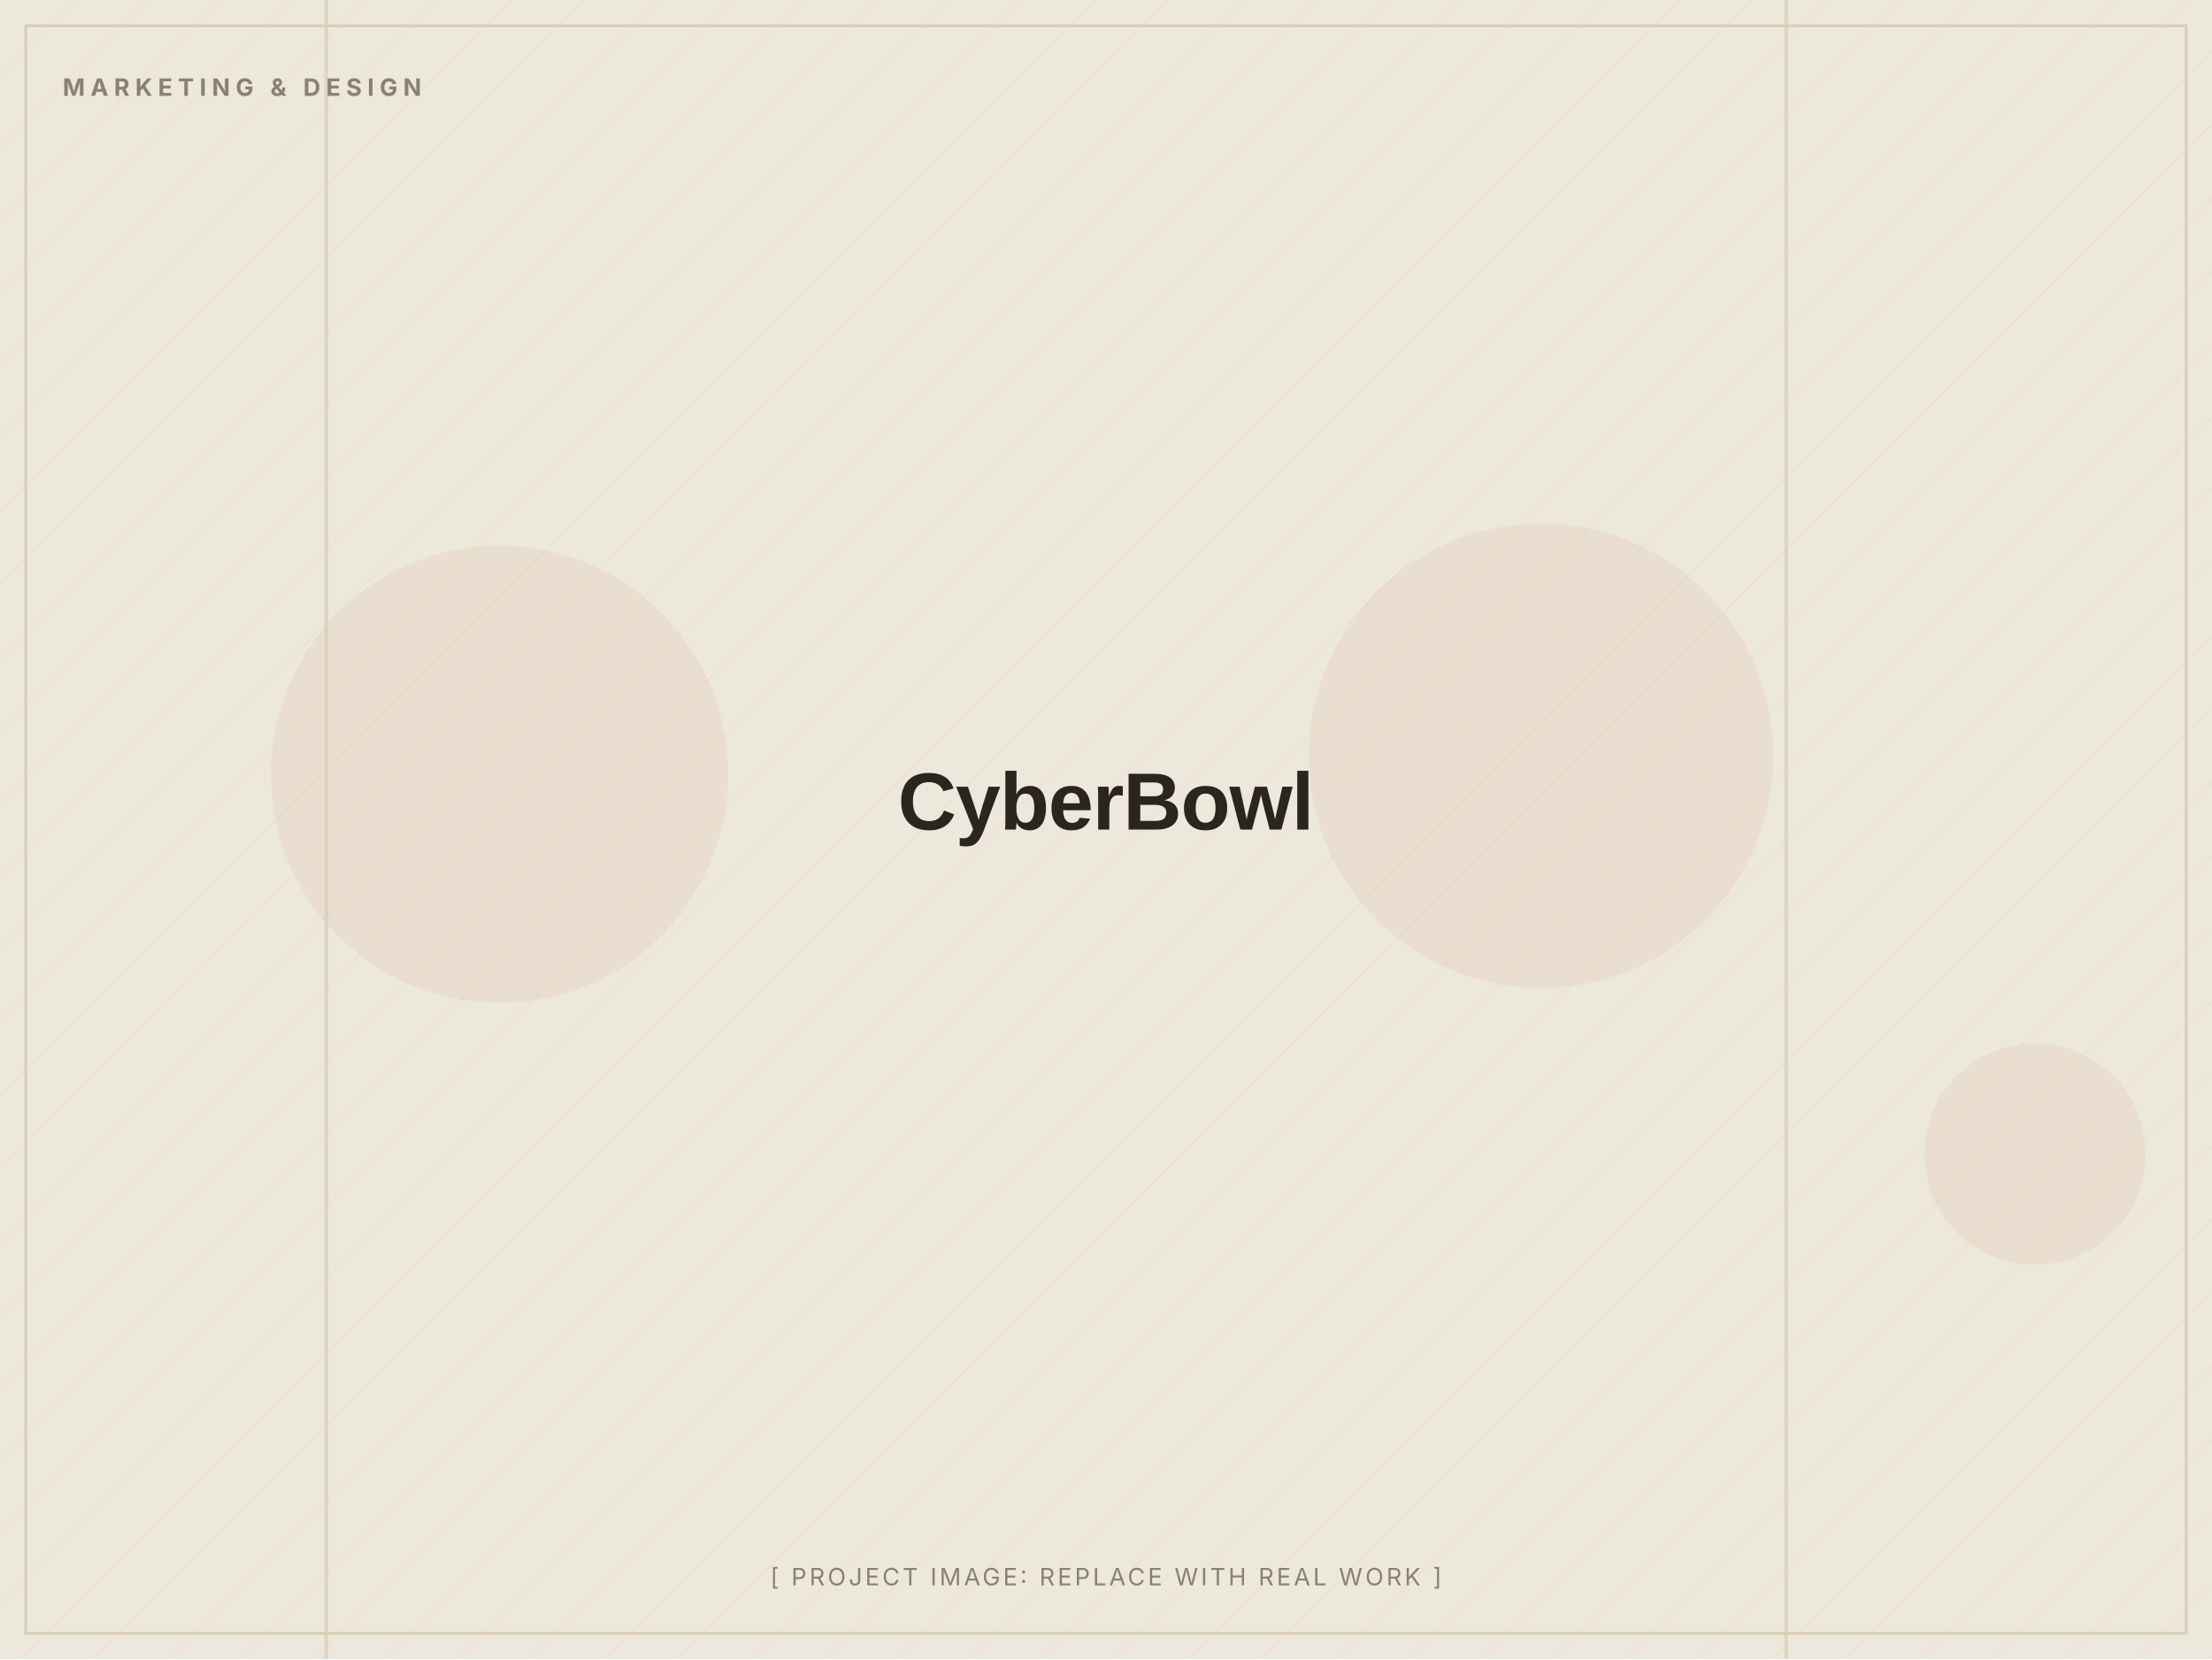
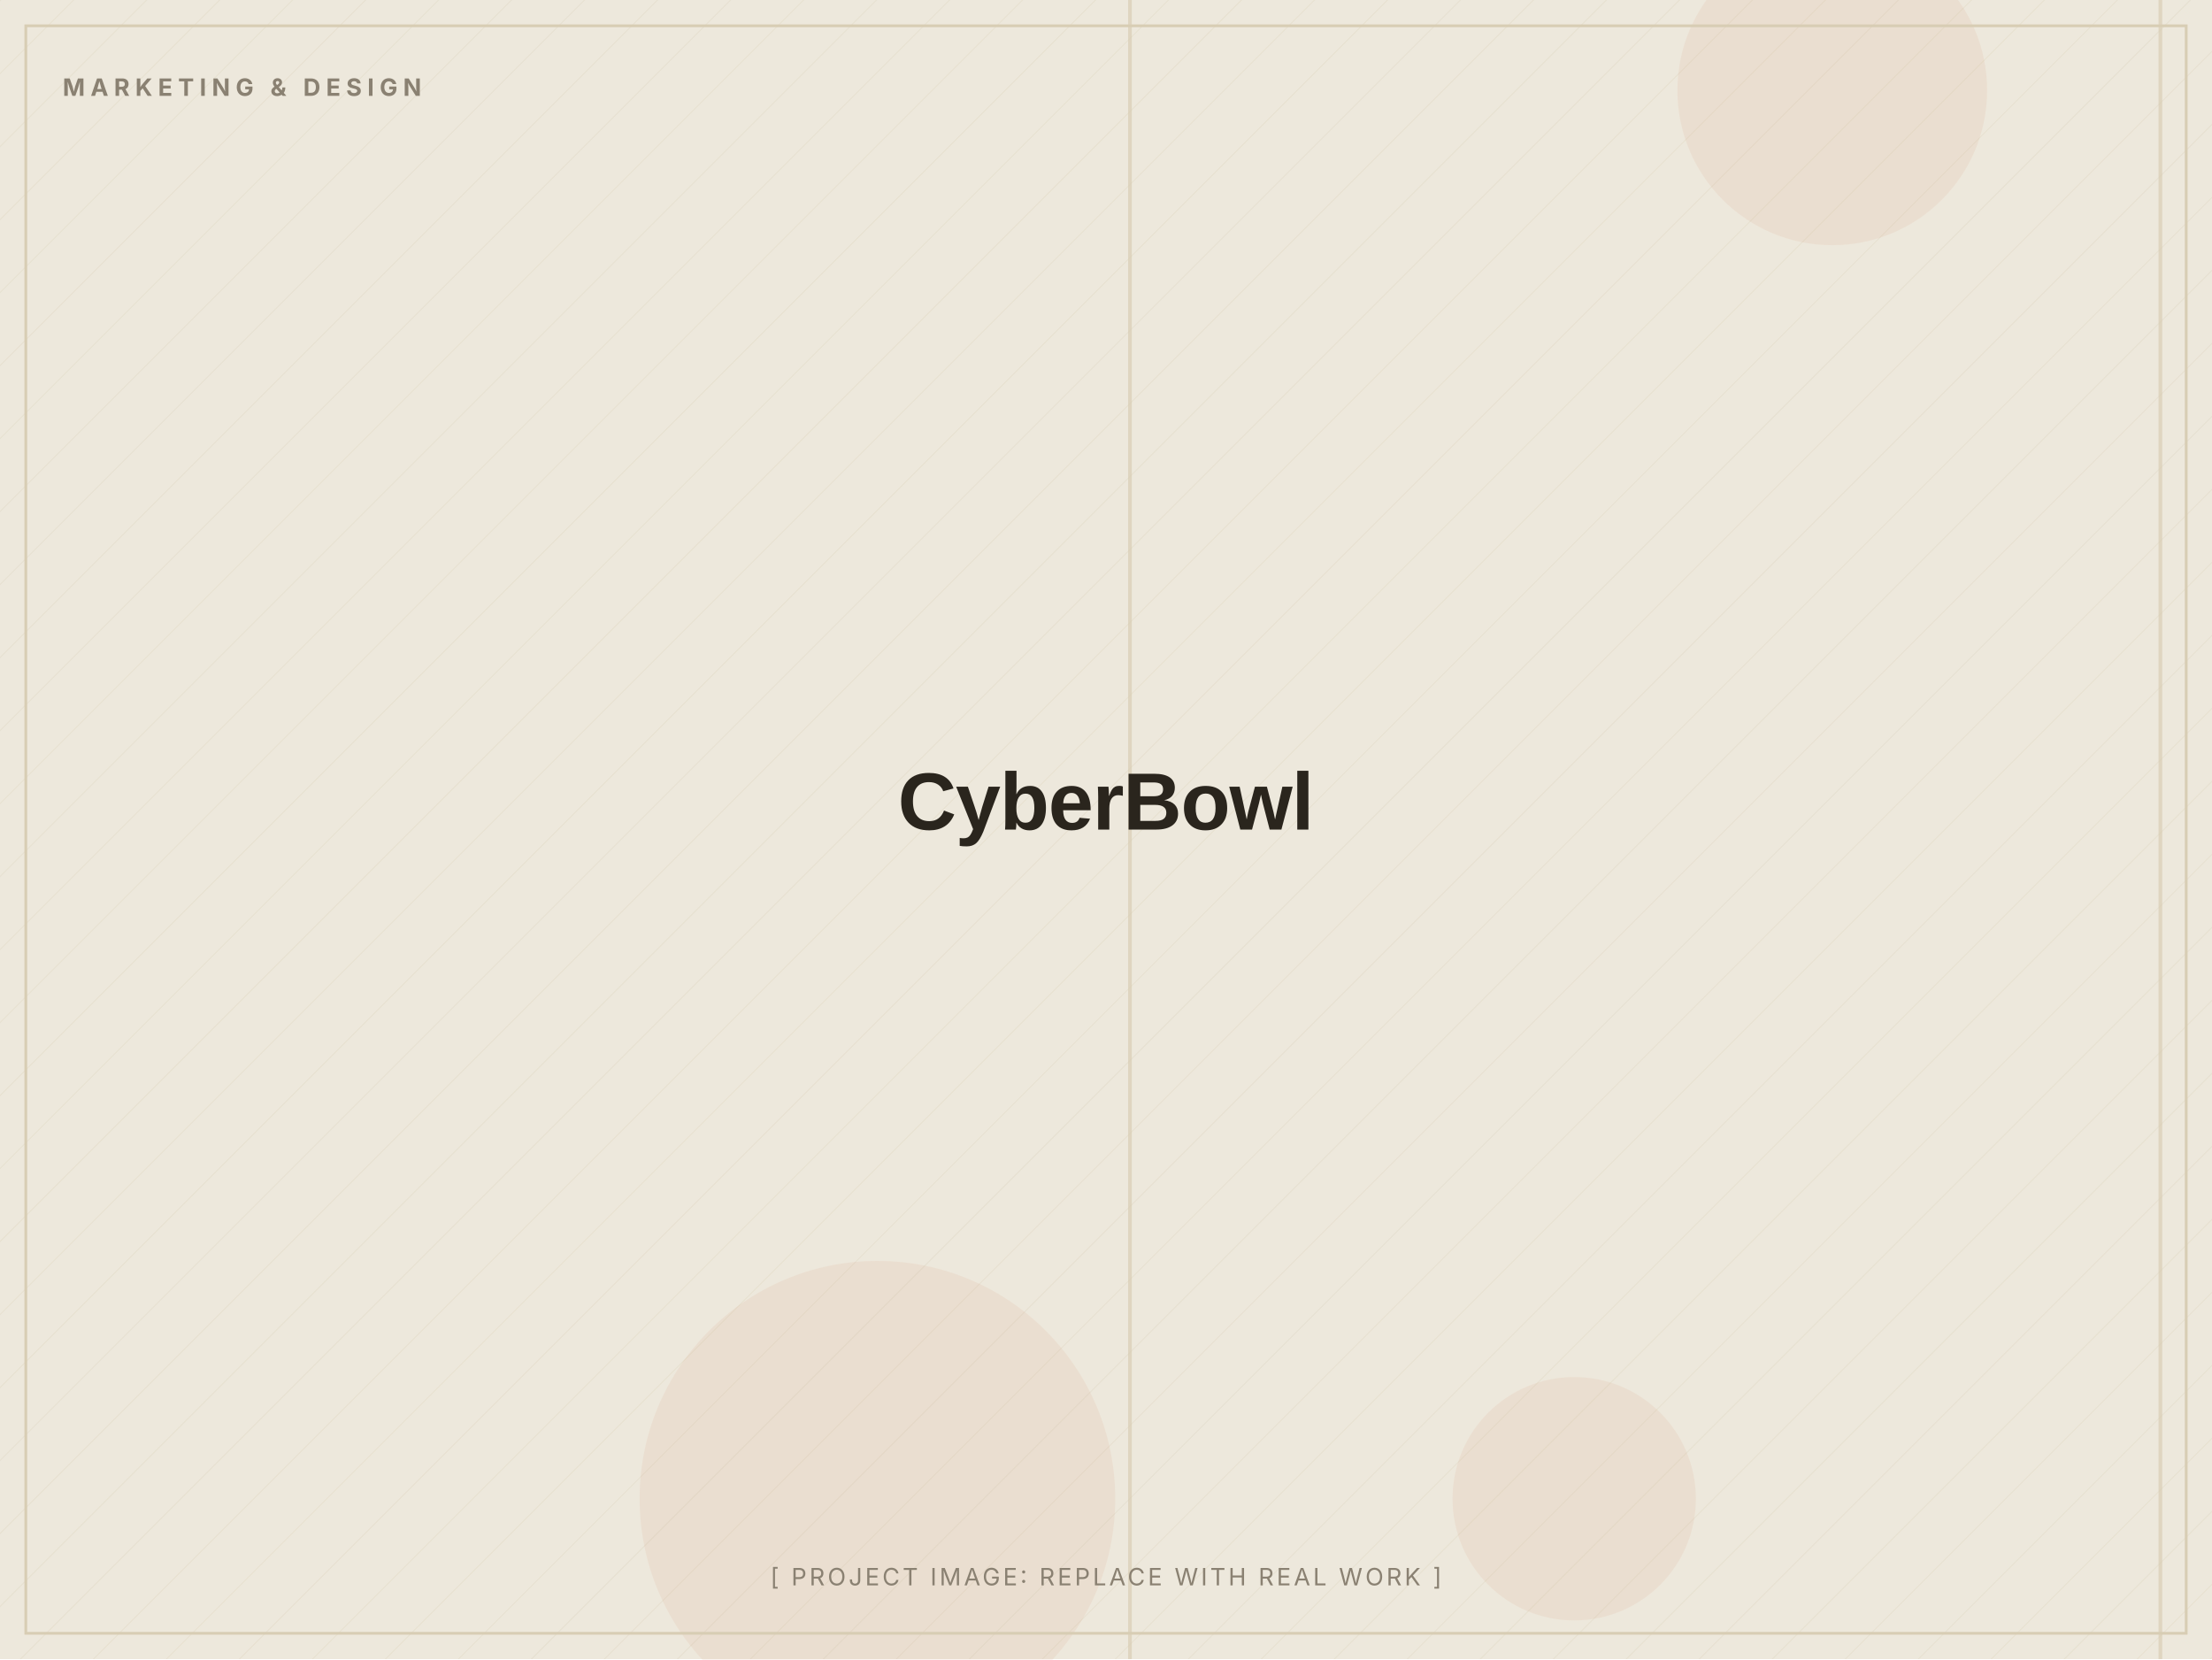
<svg xmlns="http://www.w3.org/2000/svg" width="1200" height="900" viewBox="0 0 1200 900" role="img" aria-label="CyberBowl (placeholder image)">
  <defs>
    <pattern id="d" width="28" height="28" patternUnits="userSpaceOnUse" patternTransform="rotate(45)">
      <line x1="0" y1="0" x2="0" y2="28" stroke="#D8CDB4" stroke-width="1" opacity="0.5" />
    </pattern>
  </defs>
  <rect width="1200" height="900" fill="#EDE8DC" />
  <rect width="1200" height="900" fill="url(#d)" opacity="0.55" />
-   <circle cx="1104" cy="626" r="60" fill="#C2410C" opacity="0.06" />
-   <circle cx="271" cy="420" r="124" fill="#C2410C" opacity="0.06" />
-   <circle cx="836" cy="410" r="126" fill="#C2410C" opacity="0.06" />
-   <rect x="176" y="0" width="2" height="900" fill="#D8CDB4" opacity="0.7" />
-   <rect x="968" y="0" width="2" height="900" fill="#D8CDB4" opacity="0.7" />
+   <circle cx="854" cy="813" r="66" fill="#C2410C" opacity="0.06" />
+   <circle cx="476" cy="813" r="129" fill="#C2410C" opacity="0.06" />
+   <circle cx="994" cy="49" r="84" fill="#C2410C" opacity="0.06" />
+   <rect x="1171" y="0" width="2" height="900" fill="#D8CDB4" opacity="0.7" />
+   <rect x="612" y="0" width="2" height="900" fill="#D8CDB4" opacity="0.7" />
  <rect x="14" y="14" width="1172" height="872" fill="none" stroke="#D8CDB4" stroke-width="1.5" />
  <text x="34" y="52" font-family="Inter, Arial, sans-serif" font-weight="700" font-size="13" letter-spacing="3" fill="#8A8172">MARKETING &amp; DESIGN</text>
  <text x="600.0" y="450.0" text-anchor="middle" font-family="Archivo, Arial, sans-serif" font-weight="800" font-size="44" letter-spacing="-0.5" fill="#2A251D">CyberBowl</text>
  <text x="600.0" y="860" text-anchor="middle" font-family="Inter, Arial, sans-serif" font-size="13" letter-spacing="1.5" fill="#8A8172">[ PROJECT IMAGE: REPLACE WITH REAL WORK ]</text>
</svg>
